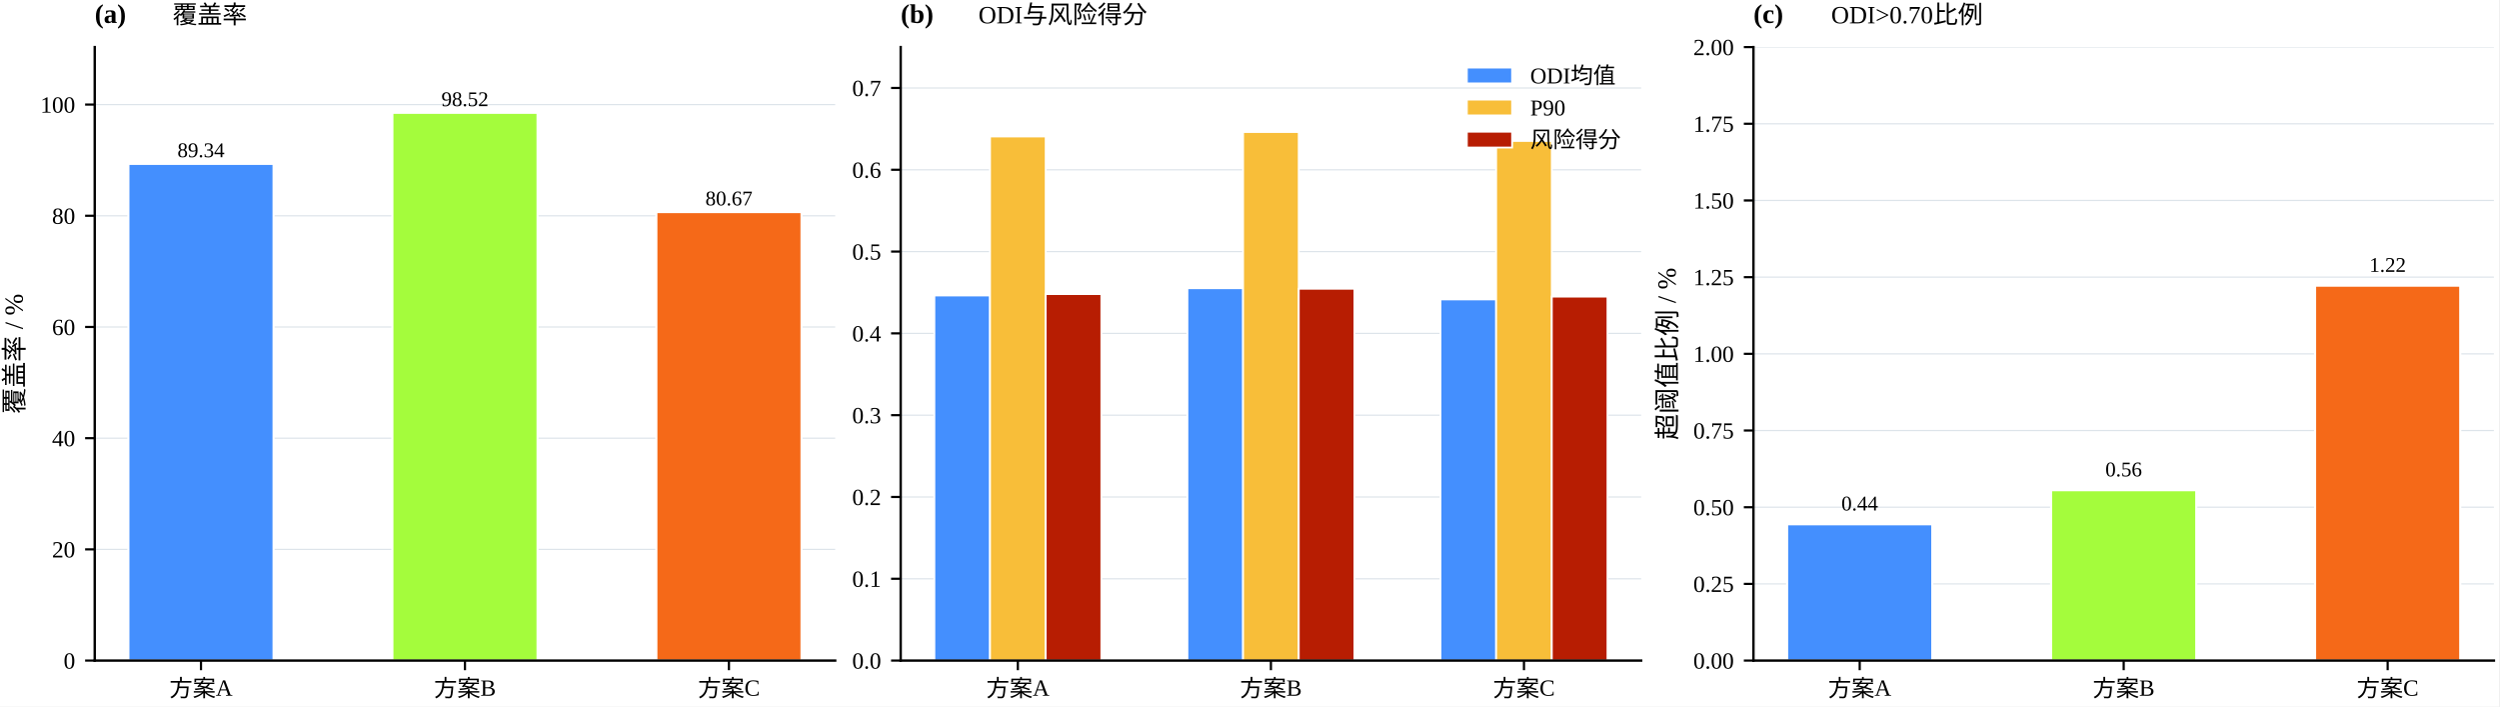
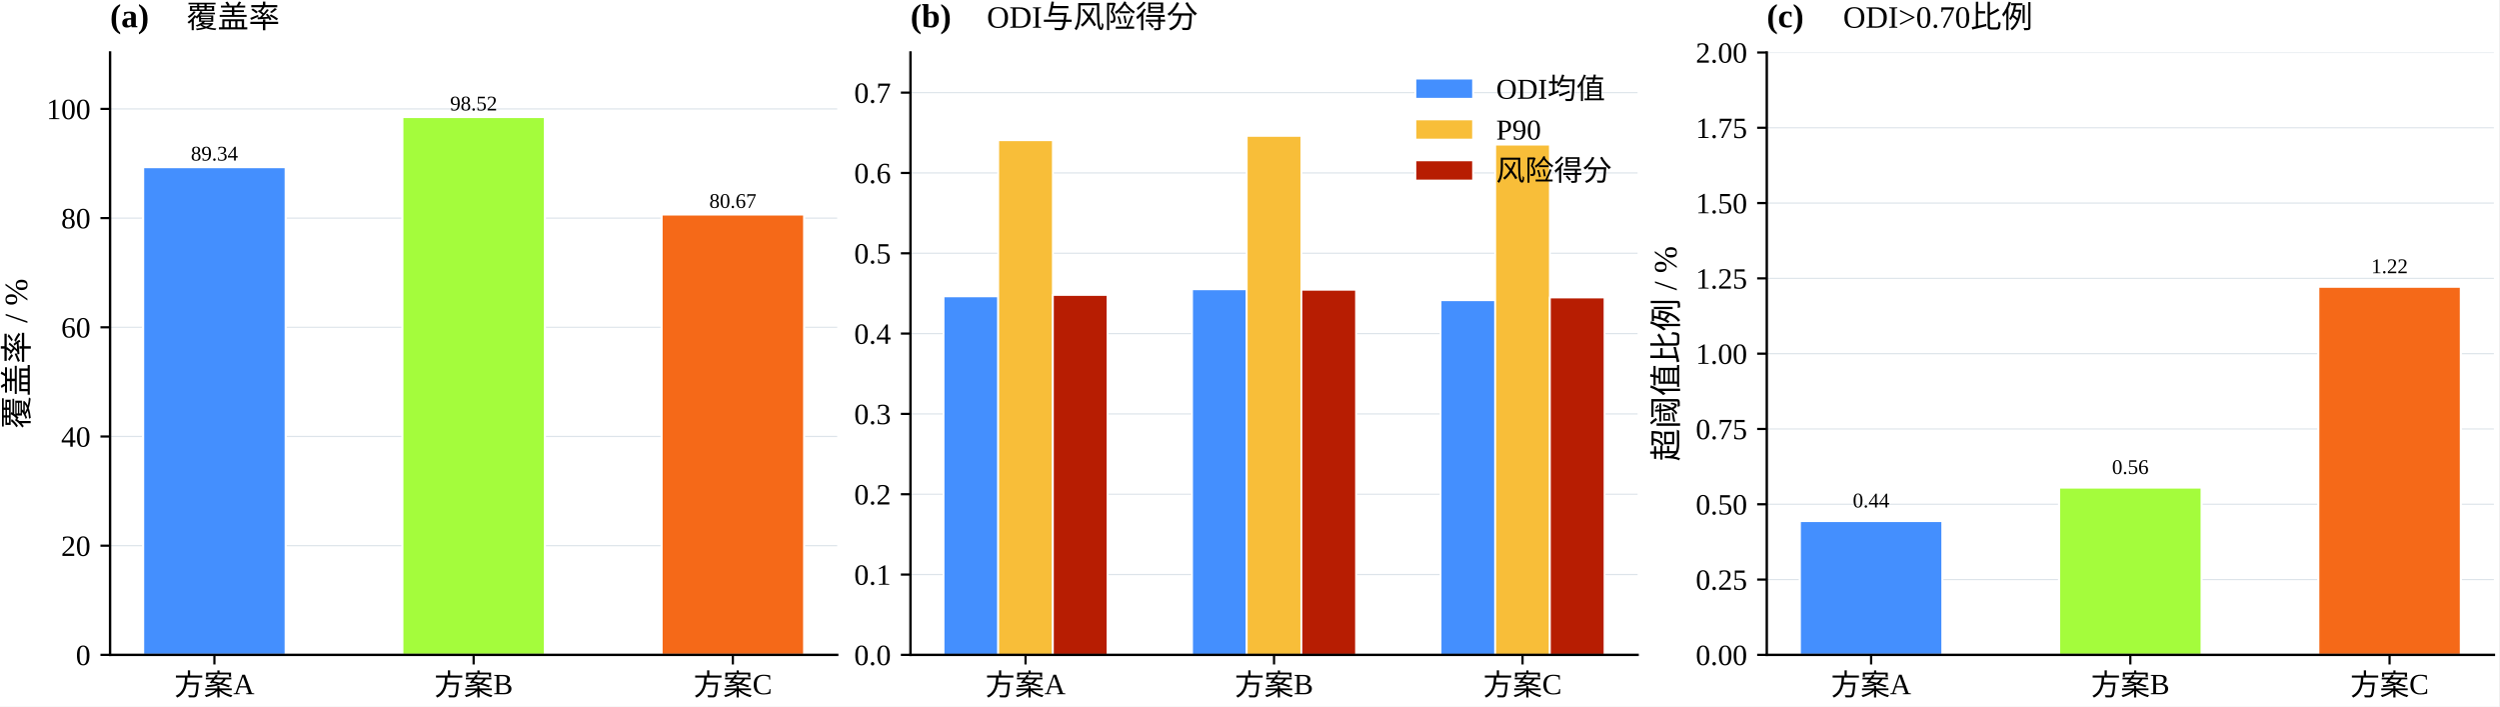
- <svg xmlns="http://www.w3.org/2000/svg" xmlns:xlink="http://www.w3.org/1999/xlink" width="883.2pt" height="249.599pt" viewBox="0 0 883.2 249.599" version="1.1">
+ <svg xmlns="http://www.w3.org/2000/svg" xmlns:xlink="http://www.w3.org/1999/xlink" width="883.2pt" height="249.6pt" viewBox="0 0 883.2 249.6" version="1.1">
  <defs>
    <style type="text/css">*{stroke-linejoin: round; stroke-linecap: butt}</style>
  </defs>
  <g id="figure_1">
    <g id="patch_1">
-       <path d="M 0 249.599  L 883.2 249.599  L 883.2 0  L 0 0  z " style="fill: #ffffff" />
+       <path d="M 0 249.6  L 883.2 249.6  L 883.2 0  L 0 0  z " style="fill: #ffffff" />
    </g>
    <g id="axes_1">
      <g id="patch_2">
-         <path d="M 33.481 233.372  L 295.172 233.372  L 295.172 16.637  L 33.481 16.637  z " style="fill: #ffffff" />
+         <path d="M 38.902 231.353  L 295.882 231.353  L 295.882 18.537  L 38.902 18.537  z " style="fill: #ffffff" />
      </g>
      <g id="matplotlib.axis_1">
        <g id="xtick_1">
          <g id="line2d_1">
            <defs>
-               <path id="m42e53cec96" d="M 0 0  L 0 3.4  " style="stroke: #000000; stroke-width: 0.78" />
+               <path id="m392e161c8f" d="M 0 0  L 0 3.4  " style="stroke: #000000; stroke-width: 0.78" />
            </defs>
            <g>
-               <use xlink:href="#m42e53cec96" x="71.032" y="233.372" style="stroke: #000000; stroke-width: 0.78" />
+               <use xlink:href="#m392e161c8f" x="75.777" y="231.353" style="stroke: #000000; stroke-width: 0.78" />
            </g>
          </g>
          <g id="text_1">
-             <text style="font-size: 8.2px; font-family: 'Times New Roman', 'SimSun'; text-anchor: middle" x="71.032" y="246.045" transform="rotate(-0 71.03223 246.0455)">方案A</text>
+             <text style="font-size: 10.4px; font-family: 'Times New Roman', 'SimSun'; text-anchor: middle" x="75.777" y="245.575" transform="rotate(-0 75.77661 245.5749)">方案A</text>
          </g>
        </g>
        <g id="xtick_2">
          <g id="line2d_2">
            <g>
-               <use xlink:href="#m42e53cec96" x="164.327" y="233.372" style="stroke: #000000; stroke-width: 0.78" />
+               <use xlink:href="#m392e161c8f" x="167.392" y="231.353" style="stroke: #000000; stroke-width: 0.78" />
            </g>
          </g>
          <g id="text_2">
-             <text style="font-size: 8.2px; font-family: 'Times New Roman', 'SimSun'; text-anchor: middle" x="164.327" y="246.045" transform="rotate(-0 164.3266 246.0455)">方案B</text>
+             <text style="font-size: 10.4px; font-family: 'Times New Roman', 'SimSun'; text-anchor: middle" x="167.392" y="245.575" transform="rotate(-0 167.3916 245.5749)">方案B</text>
          </g>
        </g>
        <g id="xtick_3">
          <g id="line2d_3">
            <g>
-               <use xlink:href="#m42e53cec96" x="257.621" y="233.372" style="stroke: #000000; stroke-width: 0.78" />
+               <use xlink:href="#m392e161c8f" x="259.007" y="231.353" style="stroke: #000000; stroke-width: 0.78" />
            </g>
          </g>
          <g id="text_3">
-             <text style="font-size: 8.2px; font-family: 'Times New Roman', 'SimSun'; text-anchor: middle" x="257.621" y="246.045" transform="rotate(-0 257.6209 246.0455)">方案C</text>
+             <text style="font-size: 10.4px; font-family: 'Times New Roman', 'SimSun'; text-anchor: middle" x="259.007" y="245.575" transform="rotate(-0 259.0066 245.5749)">方案C</text>
          </g>
        </g>
      </g>
      <g id="matplotlib.axis_2">
        <g id="ytick_1">
          <g id="line2d_4">
-             <path d="M 33.481 233.372  L 295.172 233.372  " clip-path="url(#pfbfc034145)" style="fill: none; stroke: #dde4ea; stroke-width: 0.42; stroke-linecap: square" />
+             <path d="M 38.902 231.353  L 295.882 231.353  " clip-path="url(#pd2445462ee)" style="fill: none; stroke: #dde4ea; stroke-width: 0.42; stroke-linecap: square" />
          </g>
          <g id="line2d_5">
            <defs>
-               <path id="m0fc673abd2" d="M 0 0  L -3.4 0  " style="stroke: #000000; stroke-width: 0.78" />
+               <path id="ma4586eb5de" d="M 0 0  L -3.4 0  " style="stroke: #000000; stroke-width: 0.78" />
            </defs>
            <g>
-               <use xlink:href="#m0fc673abd2" x="33.481" y="233.372" style="stroke: #000000; stroke-width: 0.78" />
+               <use xlink:href="#ma4586eb5de" x="38.902" y="231.353" style="stroke: #000000; stroke-width: 0.78" />
            </g>
          </g>
          <g id="text_4">
-             <text style="font-size: 8.2px; font-family: 'Times New Roman', 'SimSun'; text-anchor: end" x="26.581" y="236.219" transform="rotate(-0 26.58125 236.2191)">0</text>
+             <text style="font-size: 10.4px; font-family: 'Times New Roman', 'SimSun'; text-anchor: end" x="32.002" y="234.963" transform="rotate(-0 32.00156 234.9634)">0</text>
          </g>
        </g>
        <g id="ytick_2">
          <g id="line2d_6">
-             <path d="M 33.481 194.087  L 295.172 194.087  " clip-path="url(#pfbfc034145)" style="fill: none; stroke: #dde4ea; stroke-width: 0.42; stroke-linecap: square" />
+             <path d="M 38.902 192.778  L 295.882 192.778  " clip-path="url(#pd2445462ee)" style="fill: none; stroke: #dde4ea; stroke-width: 0.42; stroke-linecap: square" />
          </g>
          <g id="line2d_7">
            <g>
-               <use xlink:href="#m0fc673abd2" x="33.481" y="194.087" style="stroke: #000000; stroke-width: 0.78" />
+               <use xlink:href="#ma4586eb5de" x="38.902" y="192.778" style="stroke: #000000; stroke-width: 0.78" />
            </g>
          </g>
          <g id="text_5">
-             <text style="font-size: 8.2px; font-family: 'Times New Roman', 'SimSun'; text-anchor: end" x="26.581" y="196.934" transform="rotate(-0 26.58125 196.9343)">20</text>
+             <text style="font-size: 10.4px; font-family: 'Times New Roman', 'SimSun'; text-anchor: end" x="32.002" y="196.389" transform="rotate(-0 32.00156 196.3891)">20</text>
          </g>
        </g>
        <g id="ytick_3">
          <g id="line2d_8">
-             <path d="M 33.481 154.803  L 295.172 154.803  " clip-path="url(#pfbfc034145)" style="fill: none; stroke: #dde4ea; stroke-width: 0.42; stroke-linecap: square" />
+             <path d="M 38.902 154.204  L 295.882 154.204  " clip-path="url(#pd2445462ee)" style="fill: none; stroke: #dde4ea; stroke-width: 0.42; stroke-linecap: square" />
          </g>
          <g id="line2d_9">
            <g>
-               <use xlink:href="#m0fc673abd2" x="33.481" y="154.803" style="stroke: #000000; stroke-width: 0.78" />
+               <use xlink:href="#ma4586eb5de" x="38.902" y="154.204" style="stroke: #000000; stroke-width: 0.78" />
            </g>
          </g>
          <g id="text_6">
-             <text style="font-size: 8.2px; font-family: 'Times New Roman', 'SimSun'; text-anchor: end" x="26.581" y="157.65" transform="rotate(-0 26.58125 157.6495)">40</text>
+             <text style="font-size: 10.4px; font-family: 'Times New Roman', 'SimSun'; text-anchor: end" x="32.002" y="157.815" transform="rotate(-0 32.00156 157.8148)">40</text>
          </g>
        </g>
        <g id="ytick_4">
          <g id="line2d_10">
-             <path d="M 33.481 115.518  L 295.172 115.518  " clip-path="url(#pfbfc034145)" style="fill: none; stroke: #dde4ea; stroke-width: 0.42; stroke-linecap: square" />
+             <path d="M 38.902 115.63  L 295.882 115.63  " clip-path="url(#pd2445462ee)" style="fill: none; stroke: #dde4ea; stroke-width: 0.42; stroke-linecap: square" />
          </g>
          <g id="line2d_11">
            <g>
-               <use xlink:href="#m0fc673abd2" x="33.481" y="115.518" style="stroke: #000000; stroke-width: 0.78" />
+               <use xlink:href="#ma4586eb5de" x="38.902" y="115.63" style="stroke: #000000; stroke-width: 0.78" />
            </g>
          </g>
          <g id="text_7">
-             <text style="font-size: 8.2px; font-family: 'Times New Roman', 'SimSun'; text-anchor: end" x="26.581" y="118.365" transform="rotate(-0 26.58125 118.3647)">60</text>
+             <text style="font-size: 10.4px; font-family: 'Times New Roman', 'SimSun'; text-anchor: end" x="32.002" y="119.241" transform="rotate(-0 32.00156 119.2405)">60</text>
          </g>
        </g>
        <g id="ytick_5">
          <g id="line2d_12">
-             <path d="M 33.481 76.233  L 295.172 76.233  " clip-path="url(#pfbfc034145)" style="fill: none; stroke: #dde4ea; stroke-width: 0.42; stroke-linecap: square" />
+             <path d="M 38.902 77.055  L 295.882 77.055  " clip-path="url(#pd2445462ee)" style="fill: none; stroke: #dde4ea; stroke-width: 0.42; stroke-linecap: square" />
          </g>
          <g id="line2d_13">
            <g>
-               <use xlink:href="#m0fc673abd2" x="33.481" y="76.233" style="stroke: #000000; stroke-width: 0.78" />
+               <use xlink:href="#ma4586eb5de" x="38.902" y="77.055" style="stroke: #000000; stroke-width: 0.78" />
            </g>
          </g>
          <g id="text_8">
-             <text style="font-size: 8.2px; font-family: 'Times New Roman', 'SimSun'; text-anchor: end" x="26.581" y="79.08" transform="rotate(-0 26.58125 79.07995)">80</text>
+             <text style="font-size: 10.4px; font-family: 'Times New Roman', 'SimSun'; text-anchor: end" x="32.002" y="80.666" transform="rotate(-0 32.00156 80.66623)">80</text>
          </g>
        </g>
        <g id="ytick_6">
          <g id="line2d_14">
-             <path d="M 33.481 36.948  L 295.172 36.948  " clip-path="url(#pfbfc034145)" style="fill: none; stroke: #dde4ea; stroke-width: 0.42; stroke-linecap: square" />
+             <path d="M 38.902 38.481  L 295.882 38.481  " clip-path="url(#pd2445462ee)" style="fill: none; stroke: #dde4ea; stroke-width: 0.42; stroke-linecap: square" />
          </g>
          <g id="line2d_15">
            <g>
-               <use xlink:href="#m0fc673abd2" x="33.481" y="36.948" style="stroke: #000000; stroke-width: 0.78" />
+               <use xlink:href="#ma4586eb5de" x="38.902" y="38.481" style="stroke: #000000; stroke-width: 0.78" />
            </g>
          </g>
          <g id="text_9">
-             <text style="font-size: 8.2px; font-family: 'Times New Roman', 'SimSun'; text-anchor: end" x="26.581" y="39.795" transform="rotate(-0 26.58125 39.79517)">100</text>
+             <text style="font-size: 10.4px; font-family: 'Times New Roman', 'SimSun'; text-anchor: end" x="32.002" y="42.092" transform="rotate(-0 32.00156 42.09193)">100</text>
          </g>
        </g>
        <g id="text_10">
-           <text style="font-size: 9.2px; font-family: 'Times New Roman', 'SimSun'; text-anchor: middle" x="8.313" y="125.004" transform="rotate(-90 8.313312 125.0045)">覆盖率 / %</text>
+           <text style="font-size: 11.5px; font-family: 'Times New Roman', 'SimSun'; text-anchor: middle" x="9.942" y="124.945" transform="rotate(-90 9.941641 124.9449)">覆盖率 / %</text>
        </g>
      </g>
      <g id="patch_3">
-         <path d="M 45.376 233.372  L 96.688 233.372  L 96.688 57.885  L 45.376 57.885  z " clip-path="url(#pfbfc034145)" style="fill: #448ffe; stroke: #ffffff; stroke-width: 0.75; stroke-linejoin: miter" />
+         <path d="M 50.582 231.353  L 100.971 231.353  L 100.971 59.039  L 50.582 59.039  z " clip-path="url(#pd2445462ee)" style="fill: #448ffe; stroke: #ffffff; stroke-width: 0.75; stroke-linejoin: miter" />
      </g>
      <g id="patch_4">
-         <path d="M 138.671 233.372  L 189.983 233.372  L 189.983 39.858  L 138.671 39.858  z " clip-path="url(#pfbfc034145)" style="fill: #a4fc3c; stroke: #ffffff; stroke-width: 0.75; stroke-linejoin: miter" />
+         <path d="M 142.197 231.353  L 192.586 231.353  L 192.586 41.339  L 142.197 41.339  z " clip-path="url(#pd2445462ee)" style="fill: #a4fc3c; stroke: #ffffff; stroke-width: 0.75; stroke-linejoin: miter" />
      </g>
      <g id="patch_5">
-         <path d="M 231.965 233.372  L 283.277 233.372  L 283.277 74.917  L 231.965 74.917  z " clip-path="url(#pfbfc034145)" style="fill: #f56918; stroke: #ffffff; stroke-width: 0.75; stroke-linejoin: miter" />
+         <path d="M 233.813 231.353  L 284.201 231.353  L 284.201 75.763  L 233.813 75.763  z " clip-path="url(#pd2445462ee)" style="fill: #f56918; stroke: #ffffff; stroke-width: 0.75; stroke-linejoin: miter" />
      </g>
      <g id="patch_6">
-         <path d="M 33.481 233.372  L 33.481 16.637  " style="fill: none; stroke: #000000; stroke-width: 0.85; stroke-linejoin: miter; stroke-linecap: square" />
+         <path d="M 38.902 231.353  L 38.902 18.537  " style="fill: none; stroke: #000000; stroke-width: 0.85; stroke-linejoin: miter; stroke-linecap: square" />
      </g>
      <g id="patch_7">
-         <path d="M 33.481 233.372  L 295.172 233.372  " style="fill: none; stroke: #000000; stroke-width: 0.85; stroke-linejoin: miter; stroke-linecap: square" />
+         <path d="M 38.902 231.353  L 295.882 231.353  " style="fill: none; stroke: #000000; stroke-width: 0.85; stroke-linejoin: miter; stroke-linecap: square" />
      </g>
      <g id="text_11">
-         <text style="font-weight: 700; font-size: 9.5px; font-family: 'Times New Roman', 'SimSun'; text-anchor: start" x="33.481" y="8.103" transform="rotate(-0 33.48125 8.102656)">(a)</text>
+         <text style="font-weight: 700; font-size: 11.8px; font-family: 'Times New Roman', 'SimSun'; text-anchor: start" x="38.902" y="9.629" transform="rotate(-0 38.90156 9.628563)">(a)</text>
      </g>
      <g id="text_12">
-         <text style="font-size: 8.8px; font-family: 'Times New Roman', 'SimSun'; text-anchor: start" x="60.959" y="8.252" transform="rotate(-0 60.95877 8.252391)">覆盖率</text>
+         <text style="font-size: 11px; font-family: 'Times New Roman', 'SimSun'; text-anchor: start" x="65.884" y="9.8" transform="rotate(-0 65.88447 9.799688)">覆盖率</text>
      </g>
      <g id="text_13">
-         <text style="font-size: 7.4px; font-family: 'Times New Roman', 'SimSun'; text-anchor: middle" x="71.032" y="55.528" transform="rotate(-0 71.03223 55.5276)">89.34</text>
+         <text style="font-size: 7.4px; font-family: 'Times New Roman', 'SimSun'; text-anchor: middle" x="75.777" y="56.725" transform="rotate(-0 75.77661 56.72453)">89.34</text>
      </g>
      <g id="text_14">
-         <text style="font-size: 7.4px; font-family: 'Times New Roman', 'SimSun'; text-anchor: middle" x="164.327" y="37.501" transform="rotate(-0 164.3266 37.50138)">98.52</text>
+         <text style="font-size: 7.4px; font-family: 'Times New Roman', 'SimSun'; text-anchor: middle" x="167.392" y="39.024" transform="rotate(-0 167.3916 39.02433)">98.52</text>
      </g>
      <g id="text_15">
-         <text style="font-size: 7.4px; font-family: 'Times New Roman', 'SimSun'; text-anchor: middle" x="257.621" y="72.56" transform="rotate(-0 257.6209 72.55994)">80.67</text>
+         <text style="font-size: 7.4px; font-family: 'Times New Roman', 'SimSun'; text-anchor: middle" x="259.007" y="73.449" transform="rotate(-0 259.0066 73.44883)">80.67</text>
      </g>
    </g>
    <g id="axes_2">
      <g id="patch_8">
-         <path d="M 318.322 233.372  L 580.013 233.372  L 580.013 16.637  L 318.322 16.637  z " style="fill: #ffffff" />
+         <path d="M 321.782 231.353  L 578.762 231.353  L 578.762 18.537  L 321.782 18.537  z " style="fill: #ffffff" />
      </g>
      <g id="matplotlib.axis_3">
        <g id="xtick_4">
          <g id="line2d_16">
            <g>
-               <use xlink:href="#m42e53cec96" x="359.731" y="233.372" style="stroke: #000000; stroke-width: 0.78" />
+               <use xlink:href="#m392e161c8f" x="362.446" y="231.353" style="stroke: #000000; stroke-width: 0.78" />
            </g>
          </g>
          <g id="text_16">
-             <text style="font-size: 8.2px; font-family: 'Times New Roman', 'SimSun'; text-anchor: middle" x="359.731" y="246.045" transform="rotate(-0 359.7314 246.0455)">方案A</text>
+             <text style="font-size: 10.4px; font-family: 'Times New Roman', 'SimSun'; text-anchor: middle" x="362.446" y="245.575" transform="rotate(-0 362.4458 245.5749)">方案A</text>
          </g>
        </g>
        <g id="xtick_5">
          <g id="line2d_17">
            <g>
-               <use xlink:href="#m42e53cec96" x="449.168" y="233.372" style="stroke: #000000; stroke-width: 0.78" />
+               <use xlink:href="#m392e161c8f" x="450.272" y="231.353" style="stroke: #000000; stroke-width: 0.78" />
            </g>
          </g>
          <g id="text_17">
-             <text style="font-size: 8.2px; font-family: 'Times New Roman', 'SimSun'; text-anchor: middle" x="449.168" y="246.045" transform="rotate(-0 449.1677 246.0455)">方案B</text>
+             <text style="font-size: 10.4px; font-family: 'Times New Roman', 'SimSun'; text-anchor: middle" x="450.272" y="245.575" transform="rotate(-0 450.2722 245.5749)">方案B</text>
          </g>
        </g>
        <g id="xtick_6">
          <g id="line2d_18">
            <g>
-               <use xlink:href="#m42e53cec96" x="538.604" y="233.372" style="stroke: #000000; stroke-width: 0.78" />
+               <use xlink:href="#m392e161c8f" x="538.099" y="231.353" style="stroke: #000000; stroke-width: 0.78" />
            </g>
          </g>
          <g id="text_18">
-             <text style="font-size: 8.2px; font-family: 'Times New Roman', 'SimSun'; text-anchor: middle" x="538.604" y="246.045" transform="rotate(-0 538.604 246.0455)">方案C</text>
+             <text style="font-size: 10.4px; font-family: 'Times New Roman', 'SimSun'; text-anchor: middle" x="538.099" y="245.575" transform="rotate(-0 538.0986 245.5749)">方案C</text>
          </g>
        </g>
      </g>
      <g id="matplotlib.axis_4">
        <g id="ytick_7">
          <g id="line2d_19">
-             <path d="M 318.322 233.372  L 580.013 233.372  " clip-path="url(#pc758db5a3c)" style="fill: none; stroke: #dde4ea; stroke-width: 0.42; stroke-linecap: square" />
+             <path d="M 321.782 231.353  L 578.762 231.353  " clip-path="url(#pd7e56be216)" style="fill: none; stroke: #dde4ea; stroke-width: 0.42; stroke-linecap: square" />
          </g>
          <g id="line2d_20">
            <g>
-               <use xlink:href="#m0fc673abd2" x="318.322" y="233.372" style="stroke: #000000; stroke-width: 0.78" />
+               <use xlink:href="#ma4586eb5de" x="321.782" y="231.353" style="stroke: #000000; stroke-width: 0.78" />
            </g>
          </g>
          <g id="text_19">
-             <text style="font-size: 8.2px; font-family: 'Times New Roman', 'SimSun'; text-anchor: end" x="311.422" y="236.219" transform="rotate(-0 311.4224 236.2191)">0.0</text>
+             <text style="font-size: 10.4px; font-family: 'Times New Roman', 'SimSun'; text-anchor: end" x="314.882" y="234.963" transform="rotate(-0 314.8822 234.9634)">0.0</text>
          </g>
        </g>
        <g id="ytick_8">
          <g id="line2d_21">
-             <path d="M 318.322 204.474  L 580.013 204.474  " clip-path="url(#pc758db5a3c)" style="fill: none; stroke: #dde4ea; stroke-width: 0.42; stroke-linecap: square" />
+             <path d="M 321.782 202.977  L 578.762 202.977  " clip-path="url(#pd7e56be216)" style="fill: none; stroke: #dde4ea; stroke-width: 0.42; stroke-linecap: square" />
          </g>
          <g id="line2d_22">
            <g>
-               <use xlink:href="#m0fc673abd2" x="318.322" y="204.474" style="stroke: #000000; stroke-width: 0.78" />
+               <use xlink:href="#ma4586eb5de" x="321.782" y="202.977" style="stroke: #000000; stroke-width: 0.78" />
            </g>
          </g>
          <g id="text_20">
-             <text style="font-size: 8.2px; font-family: 'Times New Roman', 'SimSun'; text-anchor: end" x="311.422" y="207.321" transform="rotate(-0 311.4224 207.321)">0.1</text>
+             <text style="font-size: 10.4px; font-family: 'Times New Roman', 'SimSun'; text-anchor: end" x="314.882" y="206.588" transform="rotate(-0 314.8822 206.588)">0.1</text>
          </g>
        </g>
        <g id="ytick_9">
          <g id="line2d_23">
-             <path d="M 318.322 175.576  L 580.013 175.576  " clip-path="url(#pc758db5a3c)" style="fill: none; stroke: #dde4ea; stroke-width: 0.42; stroke-linecap: square" />
+             <path d="M 321.782 174.602  L 578.762 174.602  " clip-path="url(#pd7e56be216)" style="fill: none; stroke: #dde4ea; stroke-width: 0.42; stroke-linecap: square" />
          </g>
          <g id="line2d_24">
            <g>
-               <use xlink:href="#m0fc673abd2" x="318.322" y="175.576" style="stroke: #000000; stroke-width: 0.78" />
+               <use xlink:href="#ma4586eb5de" x="321.782" y="174.602" style="stroke: #000000; stroke-width: 0.78" />
            </g>
          </g>
          <g id="text_21">
-             <text style="font-size: 8.2px; font-family: 'Times New Roman', 'SimSun'; text-anchor: end" x="311.422" y="178.423" transform="rotate(-0 311.4224 178.423)">0.2</text>
+             <text style="font-size: 10.4px; font-family: 'Times New Roman', 'SimSun'; text-anchor: end" x="314.882" y="178.213" transform="rotate(-0 314.8822 178.2126)">0.2</text>
          </g>
        </g>
        <g id="ytick_10">
          <g id="line2d_25">
-             <path d="M 318.322 146.678  L 580.013 146.678  " clip-path="url(#pc758db5a3c)" style="fill: none; stroke: #dde4ea; stroke-width: 0.42; stroke-linecap: square" />
+             <path d="M 321.782 146.226  L 578.762 146.226  " clip-path="url(#pd7e56be216)" style="fill: none; stroke: #dde4ea; stroke-width: 0.42; stroke-linecap: square" />
          </g>
          <g id="line2d_26">
            <g>
-               <use xlink:href="#m0fc673abd2" x="318.322" y="146.678" style="stroke: #000000; stroke-width: 0.78" />
+               <use xlink:href="#ma4586eb5de" x="321.782" y="146.226" style="stroke: #000000; stroke-width: 0.78" />
            </g>
          </g>
          <g id="text_22">
-             <text style="font-size: 8.2px; font-family: 'Times New Roman', 'SimSun'; text-anchor: end" x="311.422" y="149.525" transform="rotate(-0 311.4224 149.525)">0.3</text>
+             <text style="font-size: 10.4px; font-family: 'Times New Roman', 'SimSun'; text-anchor: end" x="314.882" y="149.837" transform="rotate(-0 314.8822 149.8372)">0.3</text>
          </g>
        </g>
        <g id="ytick_11">
          <g id="line2d_27">
-             <path d="M 318.322 117.78  L 580.013 117.78  " clip-path="url(#pc758db5a3c)" style="fill: none; stroke: #dde4ea; stroke-width: 0.42; stroke-linecap: square" />
+             <path d="M 321.782 117.851  L 578.762 117.851  " clip-path="url(#pd7e56be216)" style="fill: none; stroke: #dde4ea; stroke-width: 0.42; stroke-linecap: square" />
          </g>
          <g id="line2d_28">
            <g>
-               <use xlink:href="#m0fc673abd2" x="318.322" y="117.78" style="stroke: #000000; stroke-width: 0.78" />
+               <use xlink:href="#ma4586eb5de" x="321.782" y="117.851" style="stroke: #000000; stroke-width: 0.78" />
            </g>
          </g>
          <g id="text_23">
-             <text style="font-size: 8.2px; font-family: 'Times New Roman', 'SimSun'; text-anchor: end" x="311.422" y="120.627" transform="rotate(-0 311.4224 120.6269)">0.4</text>
+             <text style="font-size: 10.4px; font-family: 'Times New Roman', 'SimSun'; text-anchor: end" x="314.882" y="121.462" transform="rotate(-0 314.8822 121.4618)">0.4</text>
          </g>
        </g>
        <g id="ytick_12">
          <g id="line2d_29">
-             <path d="M 318.322 88.882  L 580.013 88.882  " clip-path="url(#pc758db5a3c)" style="fill: none; stroke: #dde4ea; stroke-width: 0.42; stroke-linecap: square" />
+             <path d="M 321.782 89.476  L 578.762 89.476  " clip-path="url(#pd7e56be216)" style="fill: none; stroke: #dde4ea; stroke-width: 0.42; stroke-linecap: square" />
          </g>
          <g id="line2d_30">
            <g>
-               <use xlink:href="#m0fc673abd2" x="318.322" y="88.882" style="stroke: #000000; stroke-width: 0.78" />
+               <use xlink:href="#ma4586eb5de" x="321.782" y="89.476" style="stroke: #000000; stroke-width: 0.78" />
            </g>
          </g>
          <g id="text_24">
-             <text style="font-size: 8.2px; font-family: 'Times New Roman', 'SimSun'; text-anchor: end" x="311.422" y="91.729" transform="rotate(-0 311.4224 91.72887)">0.5</text>
+             <text style="font-size: 10.4px; font-family: 'Times New Roman', 'SimSun'; text-anchor: end" x="314.882" y="93.086" transform="rotate(-0 314.8822 93.08638)">0.5</text>
          </g>
        </g>
        <g id="ytick_13">
          <g id="line2d_31">
-             <path d="M 318.322 59.984  L 580.013 59.984  " clip-path="url(#pc758db5a3c)" style="fill: none; stroke: #dde4ea; stroke-width: 0.42; stroke-linecap: square" />
+             <path d="M 321.782 61.1  L 578.762 61.1  " clip-path="url(#pd7e56be216)" style="fill: none; stroke: #dde4ea; stroke-width: 0.42; stroke-linecap: square" />
          </g>
          <g id="line2d_32">
            <g>
-               <use xlink:href="#m0fc673abd2" x="318.322" y="59.984" style="stroke: #000000; stroke-width: 0.78" />
+               <use xlink:href="#ma4586eb5de" x="321.782" y="61.1" style="stroke: #000000; stroke-width: 0.78" />
            </g>
          </g>
          <g id="text_25">
-             <text style="font-size: 8.2px; font-family: 'Times New Roman', 'SimSun'; text-anchor: end" x="311.422" y="62.831" transform="rotate(-0 311.4224 62.83083)">0.6</text>
+             <text style="font-size: 10.4px; font-family: 'Times New Roman', 'SimSun'; text-anchor: end" x="314.882" y="64.711" transform="rotate(-0 314.8822 64.71098)">0.6</text>
          </g>
        </g>
        <g id="ytick_14">
          <g id="line2d_33">
-             <path d="M 318.322 31.086  L 580.013 31.086  " clip-path="url(#pc758db5a3c)" style="fill: none; stroke: #dde4ea; stroke-width: 0.42; stroke-linecap: square" />
+             <path d="M 321.782 32.725  L 578.762 32.725  " clip-path="url(#pd7e56be216)" style="fill: none; stroke: #dde4ea; stroke-width: 0.42; stroke-linecap: square" />
          </g>
          <g id="line2d_34">
            <g>
-               <use xlink:href="#m0fc673abd2" x="318.322" y="31.086" style="stroke: #000000; stroke-width: 0.78" />
+               <use xlink:href="#ma4586eb5de" x="321.782" y="32.725" style="stroke: #000000; stroke-width: 0.78" />
            </g>
          </g>
          <g id="text_26">
-             <text style="font-size: 8.2px; font-family: 'Times New Roman', 'SimSun'; text-anchor: end" x="311.422" y="33.933" transform="rotate(-0 311.4224 33.93278)">0.7</text>
+             <text style="font-size: 10.4px; font-family: 'Times New Roman', 'SimSun'; text-anchor: end" x="314.882" y="36.336" transform="rotate(-0 314.8822 36.33557)">0.7</text>
          </g>
        </g>
      </g>
      <g id="patch_9">
-         <path d="M 330.217 233.372  L 349.893 233.372  L 349.893 104.388  L 330.217 104.388  z " clip-path="url(#pc758db5a3c)" style="fill: #448ffe; stroke: #ffffff; stroke-width: 0.65; stroke-linejoin: miter" />
+         <path d="M 333.463 231.353  L 352.785 231.353  L 352.785 104.701  L 333.463 104.701  z " clip-path="url(#pd7e56be216)" style="fill: #448ffe; stroke: #ffffff; stroke-width: 0.65; stroke-linejoin: miter" />
      </g>
      <g id="patch_10">
-         <path d="M 419.654 233.372  L 439.33 233.372  L 439.33 101.828  L 419.654 101.828  z " clip-path="url(#pc758db5a3c)" style="fill: #448ffe; stroke: #ffffff; stroke-width: 0.65; stroke-linejoin: miter" />
+         <path d="M 421.29 231.353  L 440.611 231.353  L 440.611 102.187  L 421.29 102.187  z " clip-path="url(#pd7e56be216)" style="fill: #448ffe; stroke: #ffffff; stroke-width: 0.65; stroke-linejoin: miter" />
      </g>
      <g id="patch_11">
-         <path d="M 509.09 233.372  L 528.766 233.372  L 528.766 105.773  L 509.09 105.773  z " clip-path="url(#pc758db5a3c)" style="fill: #448ffe; stroke: #ffffff; stroke-width: 0.65; stroke-linejoin: miter" />
+         <path d="M 509.116 231.353  L 528.438 231.353  L 528.438 106.061  L 509.116 106.061  z " clip-path="url(#pd7e56be216)" style="fill: #448ffe; stroke: #ffffff; stroke-width: 0.65; stroke-linejoin: miter" />
      </g>
      <g id="patch_12">
-         <path d="M 349.893 233.372  L 369.569 233.372  L 369.569 48.211  L 349.893 48.211  z " clip-path="url(#pc758db5a3c)" style="fill: #f8be39; stroke: #ffffff; stroke-width: 0.65; stroke-linejoin: miter" />
+         <path d="M 352.785 231.353  L 372.107 231.353  L 372.107 49.54  L 352.785 49.54  z " clip-path="url(#pd7e56be216)" style="fill: #f8be39; stroke: #ffffff; stroke-width: 0.65; stroke-linejoin: miter" />
      </g>
      <g id="patch_13">
-         <path d="M 439.33 233.372  L 459.006 233.372  L 459.006 46.646  L 439.33 46.646  z " clip-path="url(#pc758db5a3c)" style="fill: #f8be39; stroke: #ffffff; stroke-width: 0.65; stroke-linejoin: miter" />
+         <path d="M 440.611 231.353  L 459.933 231.353  L 459.933 48.003  L 440.611 48.003  z " clip-path="url(#pd7e56be216)" style="fill: #f8be39; stroke: #ffffff; stroke-width: 0.65; stroke-linejoin: miter" />
      </g>
      <g id="patch_14">
-         <path d="M 528.766 233.372  L 548.442 233.372  L 548.442 49.794  L 528.766 49.794  z " clip-path="url(#pc758db5a3c)" style="fill: #f8be39; stroke: #ffffff; stroke-width: 0.65; stroke-linejoin: miter" />
+         <path d="M 528.438 231.353  L 547.76 231.353  L 547.76 51.095  L 528.438 51.095  z " clip-path="url(#pd7e56be216)" style="fill: #f8be39; stroke: #ffffff; stroke-width: 0.65; stroke-linejoin: miter" />
      </g>
      <g id="patch_15">
-         <path d="M 369.569 233.372  L 389.245 233.372  L 389.245 103.881  L 369.569 103.881  z " clip-path="url(#pc758db5a3c)" style="fill: #b71d02; stroke: #ffffff; stroke-width: 0.65; stroke-linejoin: miter" />
+         <path d="M 372.107 231.353  L 391.429 231.353  L 391.429 104.204  L 372.107 104.204  z " clip-path="url(#pd7e56be216)" style="fill: #b71d02; stroke: #ffffff; stroke-width: 0.65; stroke-linejoin: miter" />
      </g>
      <g id="patch_16">
-         <path d="M 459.006 233.372  L 478.682 233.372  L 478.682 102.005  L 459.006 102.005  z " clip-path="url(#pc758db5a3c)" style="fill: #b71d02; stroke: #ffffff; stroke-width: 0.65; stroke-linejoin: miter" />
+         <path d="M 459.933 231.353  L 479.255 231.353  L 479.255 102.361  L 459.933 102.361  z " clip-path="url(#pd7e56be216)" style="fill: #b71d02; stroke: #ffffff; stroke-width: 0.65; stroke-linejoin: miter" />
      </g>
      <g id="patch_17">
-         <path d="M 548.442 233.372  L 568.118 233.372  L 568.118 104.79  L 548.442 104.79  z " clip-path="url(#pc758db5a3c)" style="fill: #b71d02; stroke: #ffffff; stroke-width: 0.65; stroke-linejoin: miter" />
+         <path d="M 547.76 231.353  L 567.081 231.353  L 567.081 105.096  L 547.76 105.096  z " clip-path="url(#pd7e56be216)" style="fill: #b71d02; stroke: #ffffff; stroke-width: 0.65; stroke-linejoin: miter" />
      </g>
      <g id="patch_18">
-         <path d="M 318.322 233.372  L 318.322 16.637  " style="fill: none; stroke: #000000; stroke-width: 0.85; stroke-linejoin: miter; stroke-linecap: square" />
+         <path d="M 321.782 231.353  L 321.782 18.537  " style="fill: none; stroke: #000000; stroke-width: 0.85; stroke-linejoin: miter; stroke-linecap: square" />
      </g>
      <g id="patch_19">
-         <path d="M 318.322 233.372  L 580.013 233.372  " style="fill: none; stroke: #000000; stroke-width: 0.85; stroke-linejoin: miter; stroke-linecap: square" />
+         <path d="M 321.782 231.353  L 578.762 231.353  " style="fill: none; stroke: #000000; stroke-width: 0.85; stroke-linejoin: miter; stroke-linecap: square" />
      </g>
      <g id="text_27">
-         <text style="font-weight: 700; font-size: 9.5px; font-family: 'Times New Roman', 'SimSun'; text-anchor: start" x="318.322" y="8.103" transform="rotate(-0 318.3224 8.102656)">(b)</text>
+         <text style="font-weight: 700; font-size: 11.8px; font-family: 'Times New Roman', 'SimSun'; text-anchor: start" x="321.782" y="9.629" transform="rotate(-0 321.7822 9.628563)">(b)</text>
      </g>
      <g id="text_28">
-         <text style="font-size: 8.8px; font-family: 'Times New Roman', 'SimSun'; text-anchor: start" x="345.8" y="8.252" transform="rotate(-0 345.7999 8.252391)">ODI与风险得分</text>
+         <text style="font-size: 11px; font-family: 'Times New Roman', 'SimSun'; text-anchor: start" x="348.765" y="9.8" transform="rotate(-0 348.7651 9.799688)">ODI与风险得分</text>
      </g>
      <g id="legend_1">
        <g id="patch_20">
-           <path d="M 518.413 29.469  L 534.413 29.469  L 534.413 23.869  L 518.413 23.869  z " style="fill: #448ffe; stroke: #ffffff; stroke-width: 0.65; stroke-linejoin: miter" />
+           <path d="M 500.222 34.899  L 520.622 34.899  L 520.622 27.759  L 500.222 27.759  z " style="fill: #448ffe; stroke: #ffffff; stroke-width: 0.65; stroke-linejoin: miter" />
        </g>
        <g id="text_29">
-           <text style="font-size: 8px; font-family: 'Times New Roman', 'SimSun'; text-anchor: start" x="540.813" y="29.469" transform="rotate(-0 540.8131 29.46933)">ODI均值</text>
+           <text style="font-size: 10.2px; font-family: 'Times New Roman', 'SimSun'; text-anchor: start" x="528.782" y="34.899" transform="rotate(-0 528.7823 34.89856)">ODI均值</text>
        </g>
        <g id="patch_21">
-           <path d="M 518.413 40.781  L 534.413 40.781  L 534.413 35.181  L 518.413 35.181  z " style="fill: #f8be39; stroke: #ffffff; stroke-width: 0.65; stroke-linejoin: miter" />
+           <path d="M 500.222 49.32  L 520.622 49.32  L 520.622 42.18  L 500.222 42.18  z " style="fill: #f8be39; stroke: #ffffff; stroke-width: 0.65; stroke-linejoin: miter" />
        </g>
        <g id="text_30">
-           <text style="font-size: 8px; font-family: 'Times New Roman', 'SimSun'; text-anchor: start" x="540.813" y="40.781" transform="rotate(-0 540.8131 40.78057)">P90</text>
+           <text style="font-size: 10.2px; font-family: 'Times New Roman', 'SimSun'; text-anchor: start" x="528.782" y="49.32" transform="rotate(-0 528.7823 49.3204)">P90</text>
        </g>
        <g id="patch_22">
-           <path d="M 518.413 52.124  L 534.413 52.124  L 534.413 46.524  L 518.413 46.524  z " style="fill: #b71d02; stroke: #ffffff; stroke-width: 0.65; stroke-linejoin: miter" />
+           <path d="M 500.222 63.784  L 520.622 63.784  L 520.622 56.644  L 500.222 56.644  z " style="fill: #b71d02; stroke: #ffffff; stroke-width: 0.65; stroke-linejoin: miter" />
        </g>
        <g id="text_31">
-           <text style="font-size: 8px; font-family: 'Times New Roman', 'SimSun'; text-anchor: start" x="540.813" y="52.124" transform="rotate(-0 540.8131 52.12432)">风险得分</text>
+           <text style="font-size: 10.2px; font-family: 'Times New Roman', 'SimSun'; text-anchor: start" x="528.782" y="63.784" transform="rotate(-0 528.7823 63.78368)">风险得分</text>
        </g>
      </g>
    </g>
    <g id="axes_3">
      <g id="patch_23">
-         <path d="M 619.709 233.372  L 881.4 233.372  L 881.4 16.637  L 619.709 16.637  z " style="fill: #ffffff" />
+         <path d="M 624.419 231.353  L 881.4 231.353  L 881.4 18.537  L 624.419 18.537  z " style="fill: #ffffff" />
      </g>
      <g id="matplotlib.axis_5">
        <g id="xtick_7">
          <g id="line2d_35">
            <g>
-               <use xlink:href="#m42e53cec96" x="657.26" y="233.372" style="stroke: #000000; stroke-width: 0.78" />
+               <use xlink:href="#m392e161c8f" x="661.294" y="231.353" style="stroke: #000000; stroke-width: 0.78" />
            </g>
          </g>
          <g id="text_32">
-             <text style="font-size: 8.2px; font-family: 'Times New Roman', 'SimSun'; text-anchor: middle" x="657.26" y="246.045" transform="rotate(-0 657.2598 246.0455)">方案A</text>
+             <text style="font-size: 10.4px; font-family: 'Times New Roman', 'SimSun'; text-anchor: middle" x="661.294" y="245.575" transform="rotate(-0 661.2944 245.5749)">方案A</text>
          </g>
        </g>
        <g id="xtick_8">
          <g id="line2d_36">
            <g>
-               <use xlink:href="#m42e53cec96" x="750.554" y="233.372" style="stroke: #000000; stroke-width: 0.78" />
+               <use xlink:href="#m392e161c8f" x="752.909" y="231.353" style="stroke: #000000; stroke-width: 0.78" />
            </g>
          </g>
          <g id="text_33">
-             <text style="font-size: 8.2px; font-family: 'Times New Roman', 'SimSun'; text-anchor: middle" x="750.554" y="246.045" transform="rotate(-0 750.5542 246.0455)">方案B</text>
+             <text style="font-size: 10.4px; font-family: 'Times New Roman', 'SimSun'; text-anchor: middle" x="752.909" y="245.575" transform="rotate(-0 752.9095 245.5749)">方案B</text>
          </g>
        </g>
        <g id="xtick_9">
          <g id="line2d_37">
            <g>
-               <use xlink:href="#m42e53cec96" x="843.849" y="233.372" style="stroke: #000000; stroke-width: 0.78" />
+               <use xlink:href="#m392e161c8f" x="844.524" y="231.353" style="stroke: #000000; stroke-width: 0.78" />
            </g>
          </g>
          <g id="text_34">
-             <text style="font-size: 8.2px; font-family: 'Times New Roman', 'SimSun'; text-anchor: middle" x="843.849" y="246.045" transform="rotate(-0 843.8485 246.0455)">方案C</text>
+             <text style="font-size: 10.4px; font-family: 'Times New Roman', 'SimSun'; text-anchor: middle" x="844.524" y="245.575" transform="rotate(-0 844.5245 245.5749)">方案C</text>
          </g>
        </g>
      </g>
      <g id="matplotlib.axis_6">
        <g id="ytick_15">
          <g id="line2d_38">
-             <path d="M 619.709 233.372  L 881.4 233.372  " clip-path="url(#p0addc14ec8)" style="fill: none; stroke: #dde4ea; stroke-width: 0.42; stroke-linecap: square" />
+             <path d="M 624.419 231.353  L 881.4 231.353  " clip-path="url(#p540b76074d)" style="fill: none; stroke: #dde4ea; stroke-width: 0.42; stroke-linecap: square" />
          </g>
          <g id="line2d_39">
            <g>
-               <use xlink:href="#m0fc673abd2" x="619.709" y="233.372" style="stroke: #000000; stroke-width: 0.78" />
+               <use xlink:href="#ma4586eb5de" x="624.419" y="231.353" style="stroke: #000000; stroke-width: 0.78" />
            </g>
          </g>
          <g id="text_35">
-             <text style="font-size: 8.2px; font-family: 'Times New Roman', 'SimSun'; text-anchor: end" x="612.809" y="236.219" transform="rotate(-0 612.8089 236.2191)">0.00</text>
+             <text style="font-size: 10.4px; font-family: 'Times New Roman', 'SimSun'; text-anchor: end" x="617.519" y="234.963" transform="rotate(-0 617.5194 234.9634)">0.00</text>
          </g>
        </g>
        <g id="ytick_16">
          <g id="line2d_40">
-             <path d="M 619.709 206.28  L 881.4 206.28  " clip-path="url(#p0addc14ec8)" style="fill: none; stroke: #dde4ea; stroke-width: 0.42; stroke-linecap: square" />
+             <path d="M 624.419 204.751  L 881.4 204.751  " clip-path="url(#p540b76074d)" style="fill: none; stroke: #dde4ea; stroke-width: 0.42; stroke-linecap: square" />
          </g>
          <g id="line2d_41">
            <g>
-               <use xlink:href="#m0fc673abd2" x="619.709" y="206.28" style="stroke: #000000; stroke-width: 0.78" />
+               <use xlink:href="#ma4586eb5de" x="624.419" y="204.751" style="stroke: #000000; stroke-width: 0.78" />
            </g>
          </g>
          <g id="text_36">
-             <text style="font-size: 8.2px; font-family: 'Times New Roman', 'SimSun'; text-anchor: end" x="612.809" y="209.127" transform="rotate(-0 612.8089 209.1272)">0.25</text>
+             <text style="font-size: 10.4px; font-family: 'Times New Roman', 'SimSun'; text-anchor: end" x="617.519" y="208.361" transform="rotate(-0 617.5194 208.3614)">0.25</text>
          </g>
        </g>
        <g id="ytick_17">
          <g id="line2d_42">
-             <path d="M 619.709 179.188  L 881.4 179.188  " clip-path="url(#p0addc14ec8)" style="fill: none; stroke: #dde4ea; stroke-width: 0.42; stroke-linecap: square" />
+             <path d="M 624.419 178.149  L 881.4 178.149  " clip-path="url(#p540b76074d)" style="fill: none; stroke: #dde4ea; stroke-width: 0.42; stroke-linecap: square" />
          </g>
          <g id="line2d_43">
            <g>
-               <use xlink:href="#m0fc673abd2" x="619.709" y="179.188" style="stroke: #000000; stroke-width: 0.78" />
+               <use xlink:href="#ma4586eb5de" x="624.419" y="178.149" style="stroke: #000000; stroke-width: 0.78" />
            </g>
          </g>
          <g id="text_37">
-             <text style="font-size: 8.2px; font-family: 'Times New Roman', 'SimSun'; text-anchor: end" x="612.809" y="182.035" transform="rotate(-0 612.8089 182.0353)">0.50</text>
+             <text style="font-size: 10.4px; font-family: 'Times New Roman', 'SimSun'; text-anchor: end" x="617.519" y="181.76" transform="rotate(-0 617.5194 181.7595)">0.50</text>
          </g>
        </g>
        <g id="ytick_18">
          <g id="line2d_44">
-             <path d="M 619.709 152.096  L 881.4 152.096  " clip-path="url(#p0addc14ec8)" style="fill: none; stroke: #dde4ea; stroke-width: 0.42; stroke-linecap: square" />
+             <path d="M 624.419 151.547  L 881.4 151.547  " clip-path="url(#p540b76074d)" style="fill: none; stroke: #dde4ea; stroke-width: 0.42; stroke-linecap: square" />
          </g>
          <g id="line2d_45">
            <g>
-               <use xlink:href="#m0fc673abd2" x="619.709" y="152.096" style="stroke: #000000; stroke-width: 0.78" />
+               <use xlink:href="#ma4586eb5de" x="624.419" y="151.547" style="stroke: #000000; stroke-width: 0.78" />
            </g>
          </g>
          <g id="text_38">
-             <text style="font-size: 8.2px; font-family: 'Times New Roman', 'SimSun'; text-anchor: end" x="612.809" y="154.943" transform="rotate(-0 612.8089 154.9433)">0.75</text>
+             <text style="font-size: 10.4px; font-family: 'Times New Roman', 'SimSun'; text-anchor: end" x="617.519" y="155.158" transform="rotate(-0 617.5194 155.1576)">0.75</text>
          </g>
        </g>
        <g id="ytick_19">
          <g id="line2d_46">
-             <path d="M 619.709 125.004  L 881.4 125.004  " clip-path="url(#p0addc14ec8)" style="fill: none; stroke: #dde4ea; stroke-width: 0.42; stroke-linecap: square" />
+             <path d="M 624.419 124.945  L 881.4 124.945  " clip-path="url(#p540b76074d)" style="fill: none; stroke: #dde4ea; stroke-width: 0.42; stroke-linecap: square" />
          </g>
          <g id="line2d_47">
            <g>
-               <use xlink:href="#m0fc673abd2" x="619.709" y="125.004" style="stroke: #000000; stroke-width: 0.78" />
+               <use xlink:href="#ma4586eb5de" x="624.419" y="124.945" style="stroke: #000000; stroke-width: 0.78" />
            </g>
          </g>
          <g id="text_39">
-             <text style="font-size: 8.2px; font-family: 'Times New Roman', 'SimSun'; text-anchor: end" x="612.809" y="127.851" transform="rotate(-0 612.8089 127.8514)">1.00</text>
+             <text style="font-size: 10.4px; font-family: 'Times New Roman', 'SimSun'; text-anchor: end" x="617.519" y="128.556" transform="rotate(-0 617.5194 128.5556)">1.00</text>
          </g>
        </g>
        <g id="ytick_20">
          <g id="line2d_48">
-             <path d="M 619.709 97.913  L 881.4 97.913  " clip-path="url(#p0addc14ec8)" style="fill: none; stroke: #dde4ea; stroke-width: 0.42; stroke-linecap: square" />
+             <path d="M 624.419 98.343  L 881.4 98.343  " clip-path="url(#p540b76074d)" style="fill: none; stroke: #dde4ea; stroke-width: 0.42; stroke-linecap: square" />
          </g>
          <g id="line2d_49">
            <g>
-               <use xlink:href="#m0fc673abd2" x="619.709" y="97.913" style="stroke: #000000; stroke-width: 0.78" />
+               <use xlink:href="#ma4586eb5de" x="624.419" y="98.343" style="stroke: #000000; stroke-width: 0.78" />
            </g>
          </g>
          <g id="text_40">
-             <text style="font-size: 8.2px; font-family: 'Times New Roman', 'SimSun'; text-anchor: end" x="612.809" y="100.76" transform="rotate(-0 612.8089 100.7595)">1.25</text>
+             <text style="font-size: 10.4px; font-family: 'Times New Roman', 'SimSun'; text-anchor: end" x="617.519" y="101.954" transform="rotate(-0 617.5194 101.9537)">1.25</text>
          </g>
        </g>
        <g id="ytick_21">
          <g id="line2d_50">
-             <path d="M 619.709 70.821  L 881.4 70.821  " clip-path="url(#p0addc14ec8)" style="fill: none; stroke: #dde4ea; stroke-width: 0.42; stroke-linecap: square" />
+             <path d="M 624.419 71.741  L 881.4 71.741  " clip-path="url(#p540b76074d)" style="fill: none; stroke: #dde4ea; stroke-width: 0.42; stroke-linecap: square" />
          </g>
          <g id="line2d_51">
            <g>
-               <use xlink:href="#m0fc673abd2" x="619.709" y="70.821" style="stroke: #000000; stroke-width: 0.78" />
+               <use xlink:href="#ma4586eb5de" x="624.419" y="71.741" style="stroke: #000000; stroke-width: 0.78" />
            </g>
          </g>
          <g id="text_41">
-             <text style="font-size: 8.2px; font-family: 'Times New Roman', 'SimSun'; text-anchor: end" x="612.809" y="73.668" transform="rotate(-0 612.8089 73.66759)">1.50</text>
+             <text style="font-size: 10.4px; font-family: 'Times New Roman', 'SimSun'; text-anchor: end" x="617.519" y="75.352" transform="rotate(-0 617.5194 75.35175)">1.50</text>
          </g>
        </g>
        <g id="ytick_22">
          <g id="line2d_52">
-             <path d="M 619.709 43.729  L 881.4 43.729  " clip-path="url(#p0addc14ec8)" style="fill: none; stroke: #dde4ea; stroke-width: 0.42; stroke-linecap: square" />
+             <path d="M 624.419 45.139  L 881.4 45.139  " clip-path="url(#p540b76074d)" style="fill: none; stroke: #dde4ea; stroke-width: 0.42; stroke-linecap: square" />
          </g>
          <g id="line2d_53">
            <g>
-               <use xlink:href="#m0fc673abd2" x="619.709" y="43.729" style="stroke: #000000; stroke-width: 0.78" />
+               <use xlink:href="#ma4586eb5de" x="624.419" y="45.139" style="stroke: #000000; stroke-width: 0.78" />
            </g>
          </g>
          <g id="text_42">
-             <text style="font-size: 8.2px; font-family: 'Times New Roman', 'SimSun'; text-anchor: end" x="612.809" y="46.576" transform="rotate(-0 612.8089 46.57568)">1.75</text>
+             <text style="font-size: 10.4px; font-family: 'Times New Roman', 'SimSun'; text-anchor: end" x="617.519" y="48.75" transform="rotate(-0 617.5194 48.74981)">1.75</text>
          </g>
        </g>
        <g id="ytick_23">
          <g id="line2d_54">
-             <path d="M 619.709 16.637  L 881.4 16.637  " clip-path="url(#p0addc14ec8)" style="fill: none; stroke: #dde4ea; stroke-width: 0.42; stroke-linecap: square" />
+             <path d="M 624.419 18.537  L 881.4 18.537  " clip-path="url(#p540b76074d)" style="fill: none; stroke: #dde4ea; stroke-width: 0.42; stroke-linecap: square" />
          </g>
          <g id="line2d_55">
            <g>
-               <use xlink:href="#m0fc673abd2" x="619.709" y="16.637" style="stroke: #000000; stroke-width: 0.78" />
+               <use xlink:href="#ma4586eb5de" x="624.419" y="18.537" style="stroke: #000000; stroke-width: 0.78" />
            </g>
          </g>
          <g id="text_43">
-             <text style="font-size: 8.2px; font-family: 'Times New Roman', 'SimSun'; text-anchor: end" x="612.809" y="19.484" transform="rotate(-0 612.8089 19.48376)">2.00</text>
+             <text style="font-size: 10.4px; font-family: 'Times New Roman', 'SimSun'; text-anchor: end" x="617.519" y="22.148" transform="rotate(-0 617.5194 22.14787)">2.00</text>
          </g>
        </g>
        <g id="text_44">
-           <text style="font-size: 9.2px; font-family: 'Times New Roman', 'SimSun'; text-anchor: middle" x="592.491" y="125.004" transform="rotate(-90 592.4909 125.0045)">超阈值比例 / %</text>
+           <text style="font-size: 11.5px; font-family: 'Times New Roman', 'SimSun'; text-anchor: middle" x="592.859" y="124.945" transform="rotate(-90 592.8595 124.9449)">超阈值比例 / %</text>
        </g>
      </g>
      <g id="patch_24">
-         <path d="M 631.604 233.372  L 682.916 233.372  L 682.916 185.209  L 631.604 185.209  z " clip-path="url(#p0addc14ec8)" style="fill: #448ffe; stroke: #ffffff; stroke-width: 0.75; stroke-linejoin: miter" />
+         <path d="M 636.1 231.353  L 686.489 231.353  L 686.489 184.06  L 636.1 184.06  z " clip-path="url(#p540b76074d)" style="fill: #448ffe; stroke: #ffffff; stroke-width: 0.75; stroke-linejoin: miter" />
      </g>
      <g id="patch_25">
-         <path d="M 724.898 233.372  L 776.21 233.372  L 776.21 173.168  L 724.898 173.168  z " clip-path="url(#p0addc14ec8)" style="fill: #a4fc3c; stroke: #ffffff; stroke-width: 0.75; stroke-linejoin: miter" />
+         <path d="M 727.715 231.353  L 778.104 231.353  L 778.104 172.237  L 727.715 172.237  z " clip-path="url(#p540b76074d)" style="fill: #a4fc3c; stroke: #ffffff; stroke-width: 0.75; stroke-linejoin: miter" />
      </g>
      <g id="patch_26">
-         <path d="M 818.193 233.372  L 869.504 233.372  L 869.504 100.923  L 818.193 100.923  z " clip-path="url(#p0addc14ec8)" style="fill: #f56918; stroke: #ffffff; stroke-width: 0.75; stroke-linejoin: miter" />
+         <path d="M 819.33 231.353  L 869.719 231.353  L 869.719 101.299  L 819.33 101.299  z " clip-path="url(#p540b76074d)" style="fill: #f56918; stroke: #ffffff; stroke-width: 0.75; stroke-linejoin: miter" />
      </g>
      <g id="patch_27">
-         <path d="M 619.709 233.372  L 619.709 16.637  " style="fill: none; stroke: #000000; stroke-width: 0.85; stroke-linejoin: miter; stroke-linecap: square" />
+         <path d="M 624.419 231.353  L 624.419 18.537  " style="fill: none; stroke: #000000; stroke-width: 0.85; stroke-linejoin: miter; stroke-linecap: square" />
      </g>
      <g id="patch_28">
-         <path d="M 619.709 233.372  L 881.4 233.372  " style="fill: none; stroke: #000000; stroke-width: 0.85; stroke-linejoin: miter; stroke-linecap: square" />
+         <path d="M 624.419 231.353  L 881.4 231.353  " style="fill: none; stroke: #000000; stroke-width: 0.85; stroke-linejoin: miter; stroke-linecap: square" />
      </g>
      <g id="text_45">
-         <text style="font-weight: 700; font-size: 9.5px; font-family: 'Times New Roman', 'SimSun'; text-anchor: start" x="619.709" y="8.103" transform="rotate(-0 619.7089 8.102656)">(c)</text>
+         <text style="font-weight: 700; font-size: 11.8px; font-family: 'Times New Roman', 'SimSun'; text-anchor: start" x="624.419" y="9.629" transform="rotate(-0 624.4194 9.628563)">(c)</text>
      </g>
      <g id="text_46">
-         <text style="font-size: 8.8px; font-family: 'Times New Roman', 'SimSun'; text-anchor: start" x="647.186" y="8.252" transform="rotate(-0 647.1864 8.252391)">ODI&gt;0.70比例</text>
+         <text style="font-size: 11px; font-family: 'Times New Roman', 'SimSun'; text-anchor: start" x="651.402" y="9.8" transform="rotate(-0 651.4023 9.799688)">ODI&gt;0.70比例</text>
      </g>
      <g id="text_47">
-         <text style="font-size: 7.4px; font-family: 'Times New Roman', 'SimSun'; text-anchor: middle" x="657.26" y="180.332" transform="rotate(-0 657.2598 180.3322)">0.44</text>
+         <text style="font-size: 7.4px; font-family: 'Times New Roman', 'SimSun'; text-anchor: middle" x="661.294" y="179.272" transform="rotate(-0 661.2944 179.272)">0.44</text>
      </g>
      <g id="text_48">
-         <text style="font-size: 7.4px; font-family: 'Times New Roman', 'SimSun'; text-anchor: middle" x="750.554" y="168.291" transform="rotate(-0 750.5542 168.2913)">0.56</text>
+         <text style="font-size: 7.4px; font-family: 'Times New Roman', 'SimSun'; text-anchor: middle" x="752.909" y="167.449" transform="rotate(-0 752.9095 167.4489)">0.56</text>
      </g>
      <g id="text_49">
-         <text style="font-size: 7.4px; font-family: 'Times New Roman', 'SimSun'; text-anchor: middle" x="843.849" y="96.046" transform="rotate(-0 843.8485 96.04624)">1.22</text>
+         <text style="font-size: 7.4px; font-family: 'Times New Roman', 'SimSun'; text-anchor: middle" x="844.524" y="96.51" transform="rotate(-0 844.5245 96.51036)">1.22</text>
      </g>
    </g>
  </g>
  <defs>
-     <clipPath id="pfbfc034145">
-       <rect x="33.481" y="16.637" width="261.691" height="216.735" />
+     <clipPath id="pd2445462ee">
+       <rect x="38.902" y="18.537" width="256.98" height="212.816" />
    </clipPath>
-     <clipPath id="pc758db5a3c">
-       <rect x="318.322" y="16.637" width="261.691" height="216.735" />
+     <clipPath id="pd7e56be216">
+       <rect x="321.782" y="18.537" width="256.98" height="212.816" />
    </clipPath>
-     <clipPath id="p0addc14ec8">
-       <rect x="619.709" y="16.637" width="261.691" height="216.735" />
+     <clipPath id="p540b76074d">
+       <rect x="624.419" y="18.537" width="256.98" height="212.816" />
    </clipPath>
  </defs>
</svg>
